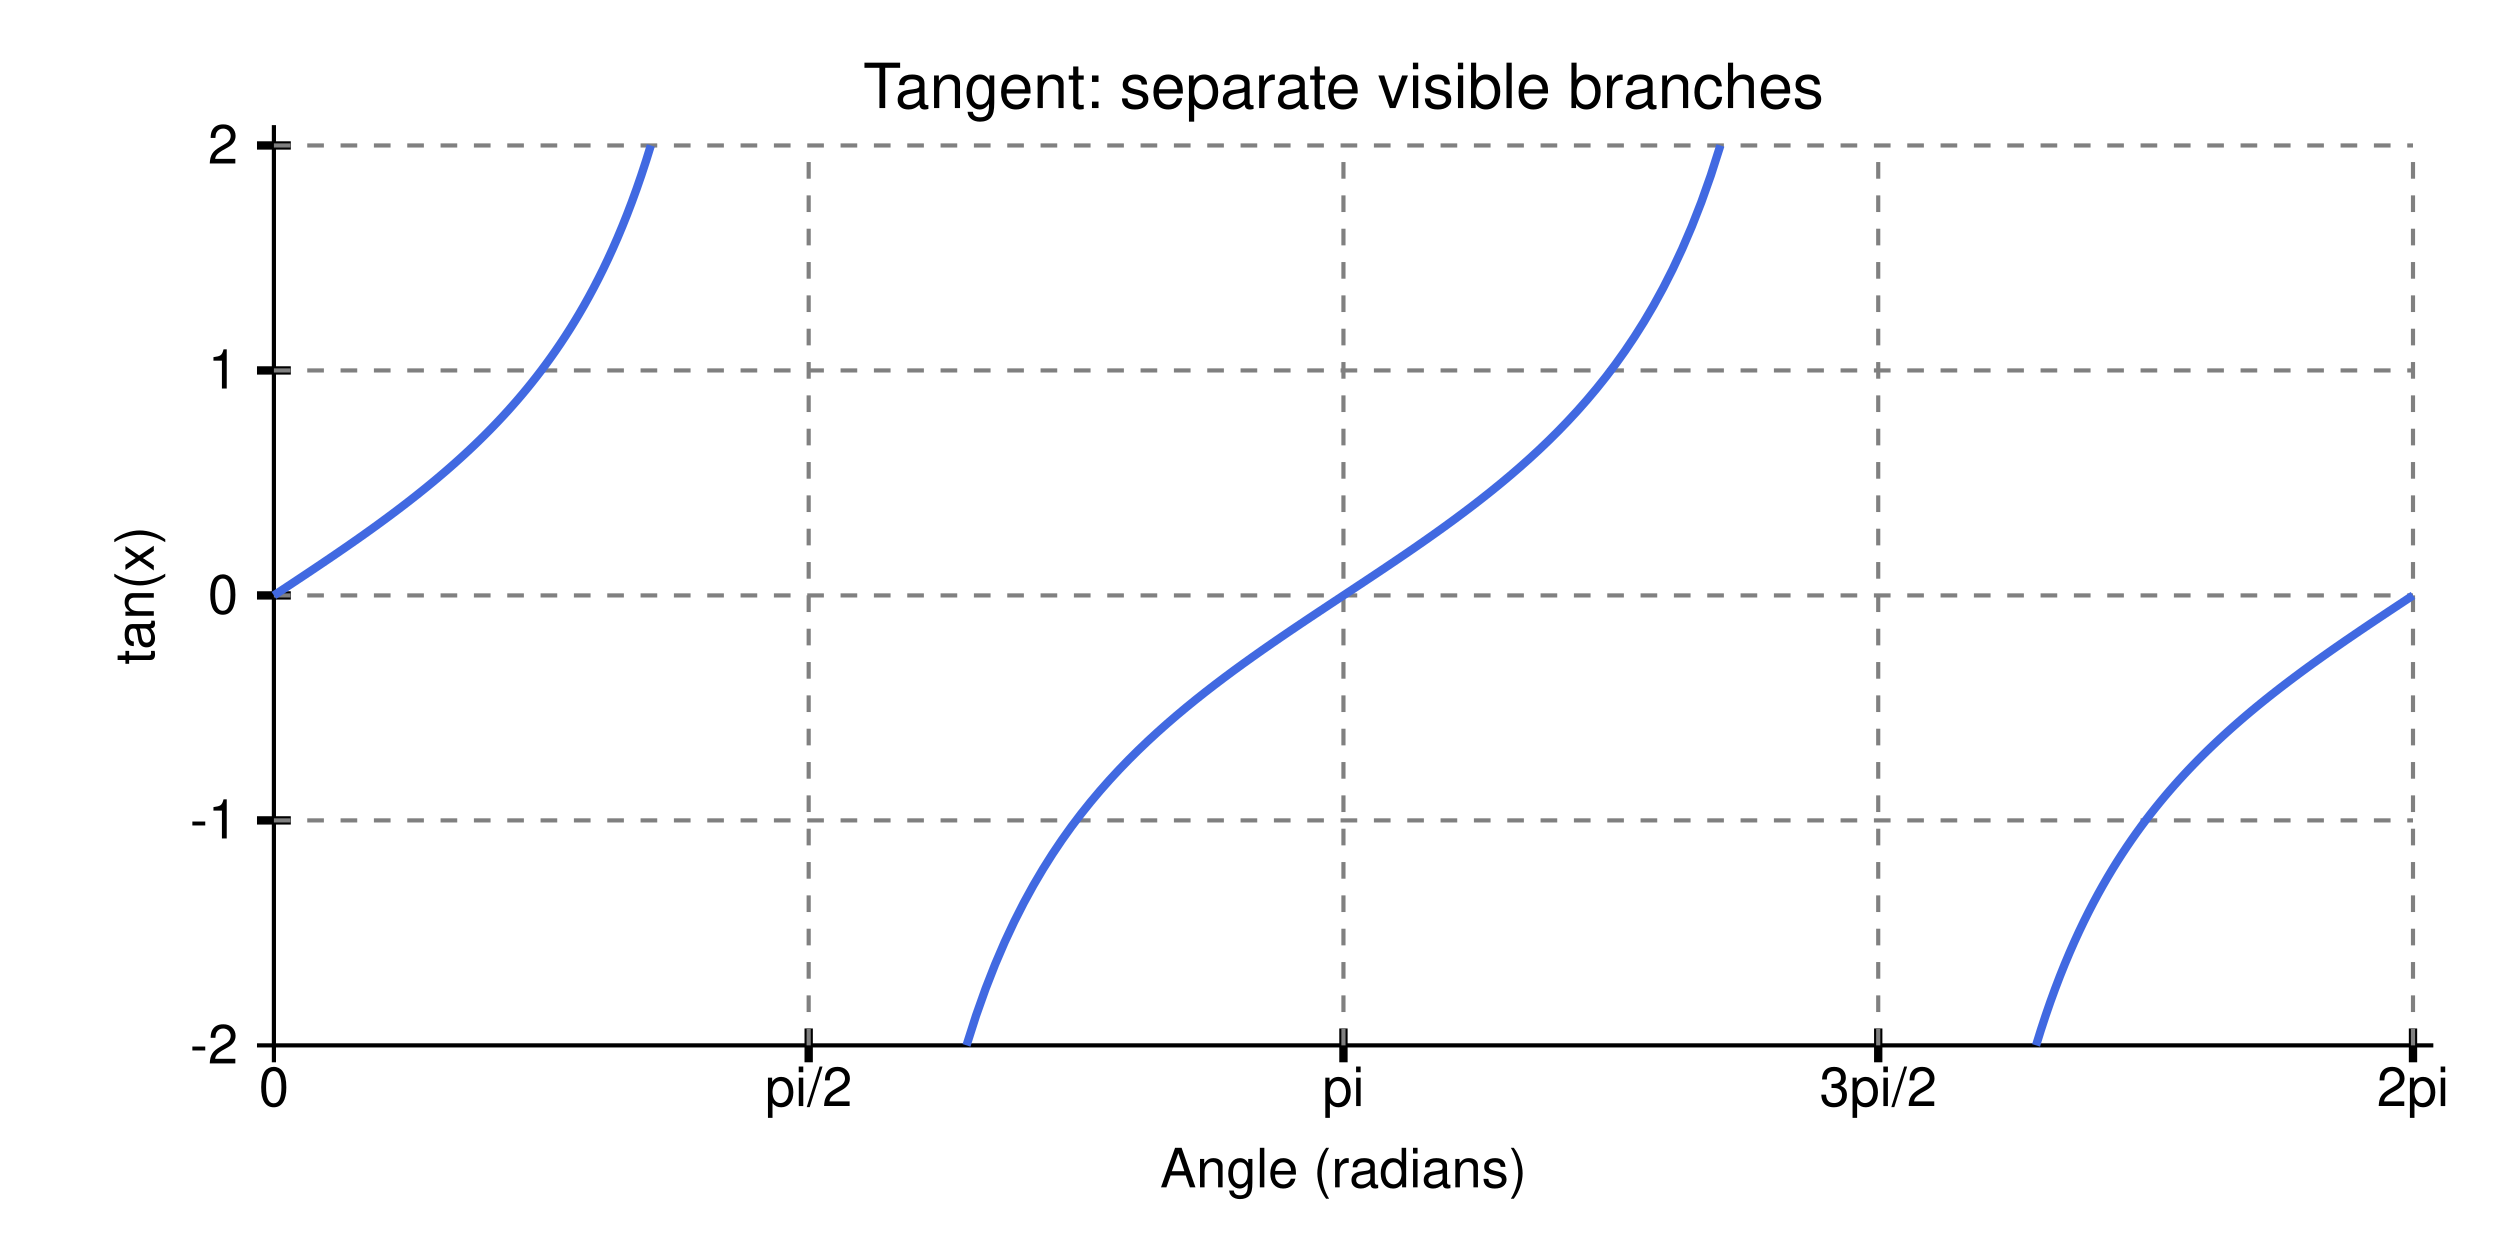
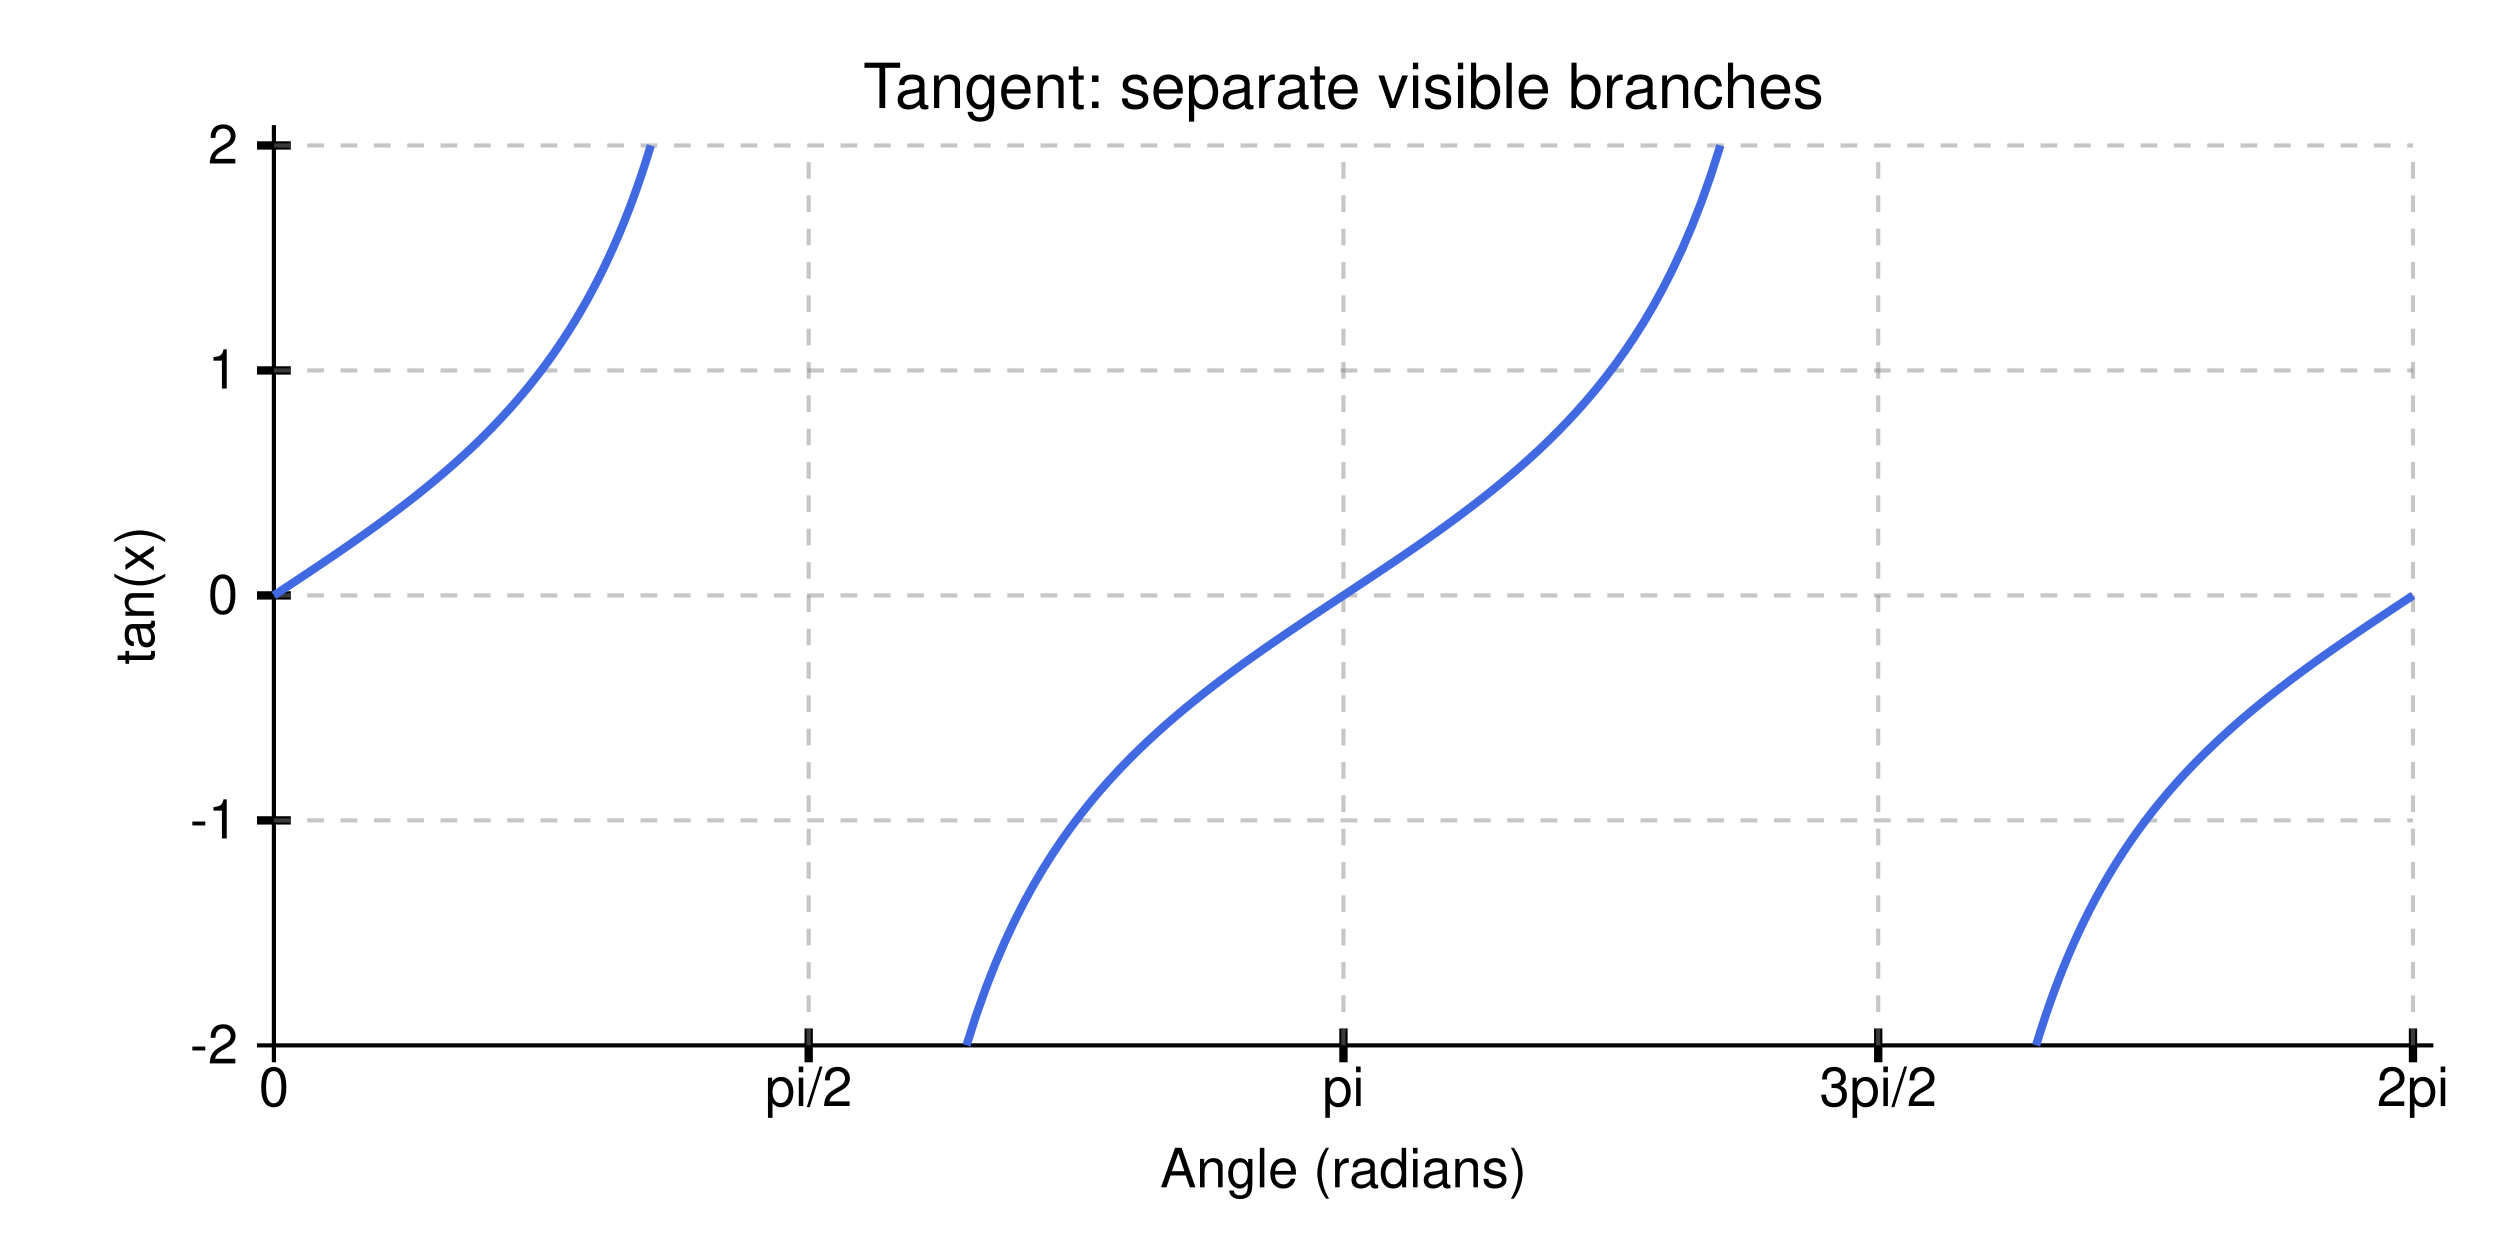
<svg xmlns="http://www.w3.org/2000/svg" width="600" height="300" viewBox="0 0 600 300">
  <line x1="65.737" y1="254.95" x2="65.737" y2="30.03" stroke="black" stroke-width="1" fill="none" opacity="1" />
  <line x1="61.677" y1="250.89" x2="584" y2="250.89" stroke="black" stroke-width="1" fill="none" opacity="1" />
  <text fill="black" transform="translate(65.737 259.5) rotate(0)" dominant-baseline="hanging" text-anchor="middle" font-family="Helvetica, Arial, sans-serif" font-size="13">0</text>
  <text fill="black" transform="translate(194.0827 259.5) rotate(0)" dominant-baseline="hanging" text-anchor="middle" font-family="Helvetica, Arial, sans-serif" font-size="13">pi/2</text>
  <line x1="194.083" y1="246.83" x2="194.083" y2="254.95" stroke="black" stroke-width="2" fill="none" opacity="1" />
-   <line x1="194.083" y1="250.89" x2="194.083" y2="34.91" stroke="gray" stroke-width="1" fill="none" opacity="1" stroke-dasharray="4" />
+   <line x1="194.083" y1="250.89" x2="194.083" y2="34.91" stroke="gray" stroke-width="1" fill="none" opacity="0.45" stroke-dasharray="4" />
  <text fill="black" transform="translate(322.4285 259.5) rotate(0)" dominant-baseline="hanging" text-anchor="middle" font-family="Helvetica, Arial, sans-serif" font-size="13">pi</text>
  <line x1="322.428" y1="246.83" x2="322.428" y2="254.95" stroke="black" stroke-width="2" fill="none" opacity="1" />
-   <line x1="322.428" y1="250.89" x2="322.428" y2="34.91" stroke="gray" stroke-width="1" fill="none" opacity="1" stroke-dasharray="4" />
+   <line x1="322.428" y1="250.89" x2="322.428" y2="34.91" stroke="gray" stroke-width="1" fill="none" opacity="0.45" stroke-dasharray="4" />
  <text fill="black" transform="translate(450.7742 259.5) rotate(0)" dominant-baseline="hanging" text-anchor="middle" font-family="Helvetica, Arial, sans-serif" font-size="13">3pi/2</text>
  <line x1="450.774" y1="246.83" x2="450.774" y2="254.95" stroke="black" stroke-width="2" fill="none" opacity="1" />
-   <line x1="450.774" y1="250.89" x2="450.774" y2="34.91" stroke="gray" stroke-width="1" fill="none" opacity="1" stroke-dasharray="4" />
+   <line x1="450.774" y1="250.89" x2="450.774" y2="34.91" stroke="gray" stroke-width="1" fill="none" opacity="0.45" stroke-dasharray="4" />
  <text fill="black" transform="translate(579.12 259.5) rotate(0)" dominant-baseline="hanging" text-anchor="middle" font-family="Helvetica, Arial, sans-serif" font-size="13">2pi</text>
  <line x1="579.12" y1="246.83" x2="579.12" y2="254.95" stroke="black" stroke-width="2" fill="none" opacity="1" />
-   <line x1="579.12" y1="250.89" x2="579.12" y2="34.91" stroke="gray" stroke-width="1" fill="none" opacity="1" stroke-dasharray="4" />
+   <line x1="579.12" y1="250.89" x2="579.12" y2="34.91" stroke="gray" stroke-width="1" fill="none" opacity="0.45" stroke-dasharray="4" />
  <text fill="black" transform="translate(57.127 250.89) rotate(0)" dominant-baseline="middle" text-anchor="end" font-family="Helvetica, Arial, sans-serif" font-size="13">-2</text>
  <text fill="black" transform="translate(57.127 196.895) rotate(0)" dominant-baseline="middle" text-anchor="end" font-family="Helvetica, Arial, sans-serif" font-size="13">-1</text>
  <line x1="61.677" y1="196.895" x2="69.797" y2="196.895" stroke="black" stroke-width="2" fill="none" opacity="1" />
-   <line x1="65.737" y1="196.895" x2="579.12" y2="196.895" stroke="gray" stroke-width="1" fill="none" opacity="1" stroke-dasharray="4" />
+   <line x1="65.737" y1="196.895" x2="579.12" y2="196.895" stroke="gray" stroke-width="1" fill="none" opacity="0.45" stroke-dasharray="4" />
  <text fill="black" transform="translate(57.127 142.9) rotate(0)" dominant-baseline="middle" text-anchor="end" font-family="Helvetica, Arial, sans-serif" font-size="13">0</text>
  <line x1="61.677" y1="142.9" x2="69.797" y2="142.9" stroke="black" stroke-width="2" fill="none" opacity="1" />
-   <line x1="65.737" y1="142.9" x2="579.12" y2="142.9" stroke="gray" stroke-width="1" fill="none" opacity="1" stroke-dasharray="4" />
+   <line x1="65.737" y1="142.9" x2="579.12" y2="142.9" stroke="gray" stroke-width="1" fill="none" opacity="0.45" stroke-dasharray="4" />
  <text fill="black" transform="translate(57.127 88.905) rotate(0)" dominant-baseline="middle" text-anchor="end" font-family="Helvetica, Arial, sans-serif" font-size="13">1</text>
  <line x1="61.677" y1="88.905" x2="69.797" y2="88.905" stroke="black" stroke-width="2" fill="none" opacity="1" />
-   <line x1="65.737" y1="88.905" x2="579.12" y2="88.905" stroke="gray" stroke-width="1" fill="none" opacity="1" stroke-dasharray="4" />
+   <line x1="65.737" y1="88.905" x2="579.12" y2="88.905" stroke="gray" stroke-width="1" fill="none" opacity="0.45" stroke-dasharray="4" />
  <text fill="black" transform="translate(57.127 34.91) rotate(0)" dominant-baseline="middle" text-anchor="end" font-family="Helvetica, Arial, sans-serif" font-size="13">2</text>
  <line x1="61.677" y1="34.91" x2="69.797" y2="34.91" stroke="black" stroke-width="2" fill="none" opacity="1" />
-   <line x1="65.737" y1="34.91" x2="579.12" y2="34.91" stroke="gray" stroke-width="1" fill="none" opacity="1" stroke-dasharray="4" />
+   <line x1="65.737" y1="34.91" x2="579.12" y2="34.91" stroke="gray" stroke-width="1" fill="none" opacity="0.45" stroke-dasharray="4" />
  <path d="M65.737 142.9 L66.882 142.143 L68.027 141.386 L69.172 140.629 L70.317 139.87 L71.463 139.11 L72.608 138.349 L73.753 137.586 L74.898 136.821 L76.043 136.053 L77.188 135.283 L78.333 134.51 L79.478 133.733 L80.623 132.952 L81.768 132.168 L82.913 131.379 L84.058 130.585 L85.204 129.787 L86.349 128.983 L87.494 128.173 L88.639 127.356 L89.784 126.534 L90.929 125.704 L92.074 124.867 L93.219 124.022 L94.364 123.168 L95.509 122.306 L96.654 121.434 L97.8 120.553 L98.945 119.661 L100.09 118.759 L101.235 117.845 L102.38 116.92 L103.525 115.981 L104.67 115.03 L105.815 114.064 L106.96 113.085 L108.105 112.089 L109.251 111.078 L110.396 110.05 L111.541 109.004 L112.686 107.94 L113.831 106.856 L114.976 105.752 L116.121 104.626 L117.266 103.477 L118.411 102.305 L119.556 101.108 L120.701 99.885 L121.847 98.634 L122.992 97.353 L124.137 96.043 L125.282 94.7 L126.427 93.323 L127.572 91.91 L128.717 90.459 L129.862 88.968 L131.007 87.435 L132.152 85.857 L133.297 84.231 L134.442 82.556 L135.588 80.826 L136.733 79.041 L137.878 77.195 L139.023 75.285 L140.168 73.307 L141.313 71.256 L142.458 69.127 L143.603 66.915 L144.748 64.615 L145.893 62.218 L147.039 59.719 L148.184 57.111 L149.329 54.383 L150.474 51.526 L151.619 48.531 L152.764 45.386 L153.909 42.077 L155.054 38.591 L156.199 34.91" stroke="royalblue" stroke-width="2" fill="none" opacity="1" />
  <path d="M231.966 250.89 L234.256 243.723 L236.547 237.269 L238.837 231.417 L241.127 226.081 L243.417 221.185 L245.707 216.673 L247.998 212.493 L250.288 208.605 L252.578 204.974 L254.868 201.569 L257.158 198.365 L259.448 195.341 L261.739 192.477 L264.029 189.757 L266.319 187.166 L268.609 184.692 L270.899 182.323 L273.19 180.048 L275.48 177.86 L277.77 175.75 L280.06 173.711 L282.35 171.736 L284.64 169.819 L286.931 167.955 L289.221 166.139 L291.511 164.366 L293.801 162.632 L296.091 160.933 L298.382 159.266 L300.672 157.627 L302.962 156.013 L305.252 154.421 L307.542 152.848 L309.832 151.29 L312.123 149.747 L314.413 148.214 L316.703 146.69 L318.993 145.172 L321.283 143.657 L323.574 142.143 L325.864 140.629 L328.154 139.11 L330.444 137.586 L332.734 136.053 L335.024 134.51 L337.315 132.952 L339.605 131.379 L341.895 129.787 L344.185 128.173 L346.475 126.534 L348.766 124.867 L351.056 123.168 L353.346 121.434 L355.636 119.661 L357.926 117.845 L360.216 115.981 L362.507 114.064 L364.797 112.089 L367.087 110.05 L369.377 107.94 L371.668 105.752 L373.958 103.477 L376.248 101.108 L378.538 98.634 L380.828 96.043 L383.118 93.323 L385.409 90.459 L387.699 87.435 L389.989 84.231 L392.279 80.826 L394.569 77.195 L396.86 73.307 L399.15 69.127 L401.44 64.615 L403.73 59.719 L406.02 54.383 L408.31 48.531 L410.601 42.077 L412.891 34.91" stroke="royalblue" stroke-width="2" fill="none" opacity="1" />
  <path d="M488.658 250.89 L489.803 247.209 L490.948 243.723 L492.093 240.414 L493.238 237.269 L494.383 234.274 L495.528 231.417 L496.673 228.69 L497.818 226.081 L498.964 223.582 L500.109 221.185 L501.254 218.885 L502.399 216.673 L503.544 214.544 L504.689 212.493 L505.834 210.515 L506.979 208.605 L508.124 206.759 L509.269 204.974 L510.414 203.244 L511.56 201.569 L512.705 199.943 L513.85 198.365 L514.995 196.832 L516.14 195.341 L517.285 193.89 L518.43 192.477 L519.575 191.1 L520.72 189.757 L521.865 188.446 L523.01 187.166 L524.156 185.915 L525.301 184.692 L526.446 183.495 L527.591 182.323 L528.736 181.174 L529.881 180.048 L531.026 178.944 L532.171 177.86 L533.316 176.796 L534.461 175.75 L535.606 174.722 L536.752 173.711 L537.897 172.715 L539.042 171.736 L540.187 170.77 L541.332 169.819 L542.477 168.88 L543.622 167.955 L544.767 167.041 L545.912 166.139 L547.057 165.247 L548.202 164.366 L549.348 163.494 L550.493 162.632 L551.638 161.779 L552.783 160.933 L553.928 160.096 L555.073 159.266 L556.218 158.444 L557.363 157.627 L558.508 156.817 L559.653 156.013 L560.798 155.214 L561.944 154.421 L563.089 153.632 L564.234 152.848 L565.379 152.067 L566.524 151.29 L567.669 150.517 L568.814 149.747 L569.959 148.979 L571.104 148.214 L572.249 147.451 L573.394 146.69 L574.54 145.93 L575.685 145.172 L576.83 144.414 L577.975 143.657 L579.12 142.9" stroke="royalblue" stroke-width="2" fill="none" opacity="1" />
  <text fill="black" transform="translate(322.4285 279) rotate(0)" dominant-baseline="hanging" text-anchor="middle" font-family="Helvetica, Arial, sans-serif" font-size="13">Angle (radians)</text>
  <text fill="black" transform="translate(32.57 142.9) rotate(-90)" dominant-baseline="middle" text-anchor="middle" font-family="Helvetica, Arial, sans-serif" font-size="13">tan(x)</text>
  <text fill="black" transform="translate(322.4285 25.94) rotate(0)" dominant-baseline="auto" text-anchor="middle" font-family="Helvetica, Arial, sans-serif" font-size="14.95">Tangent: separate visible branches</text>
</svg>
